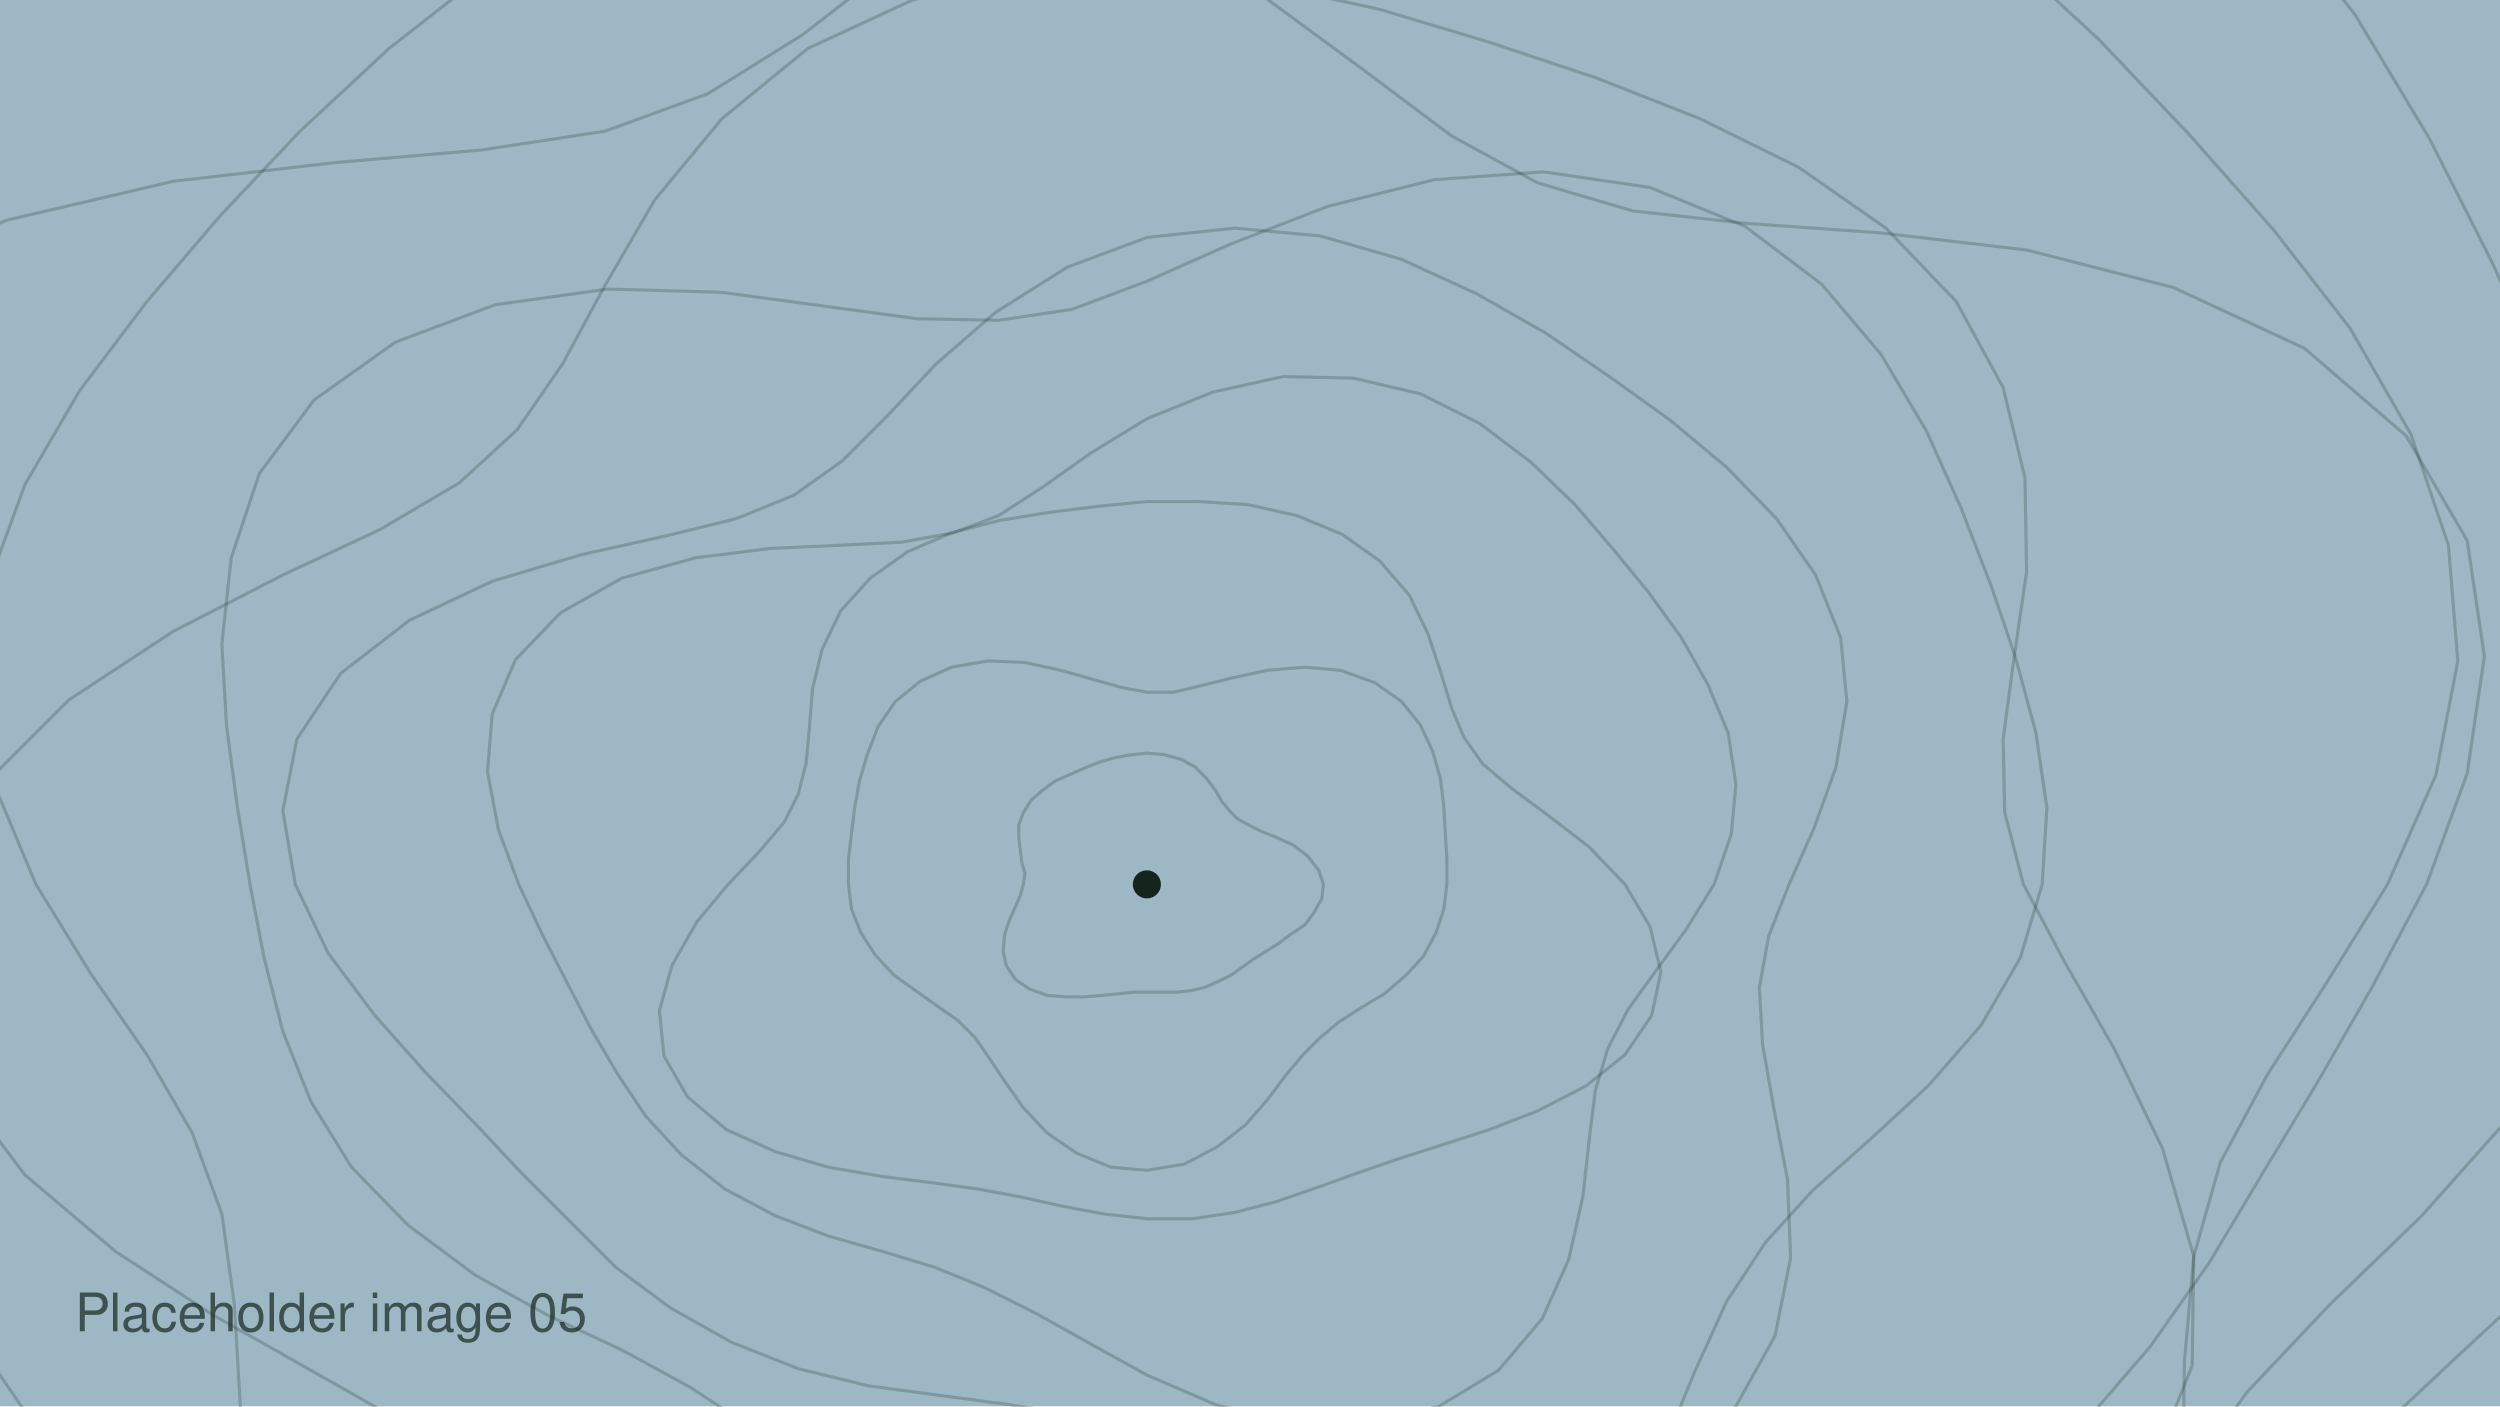
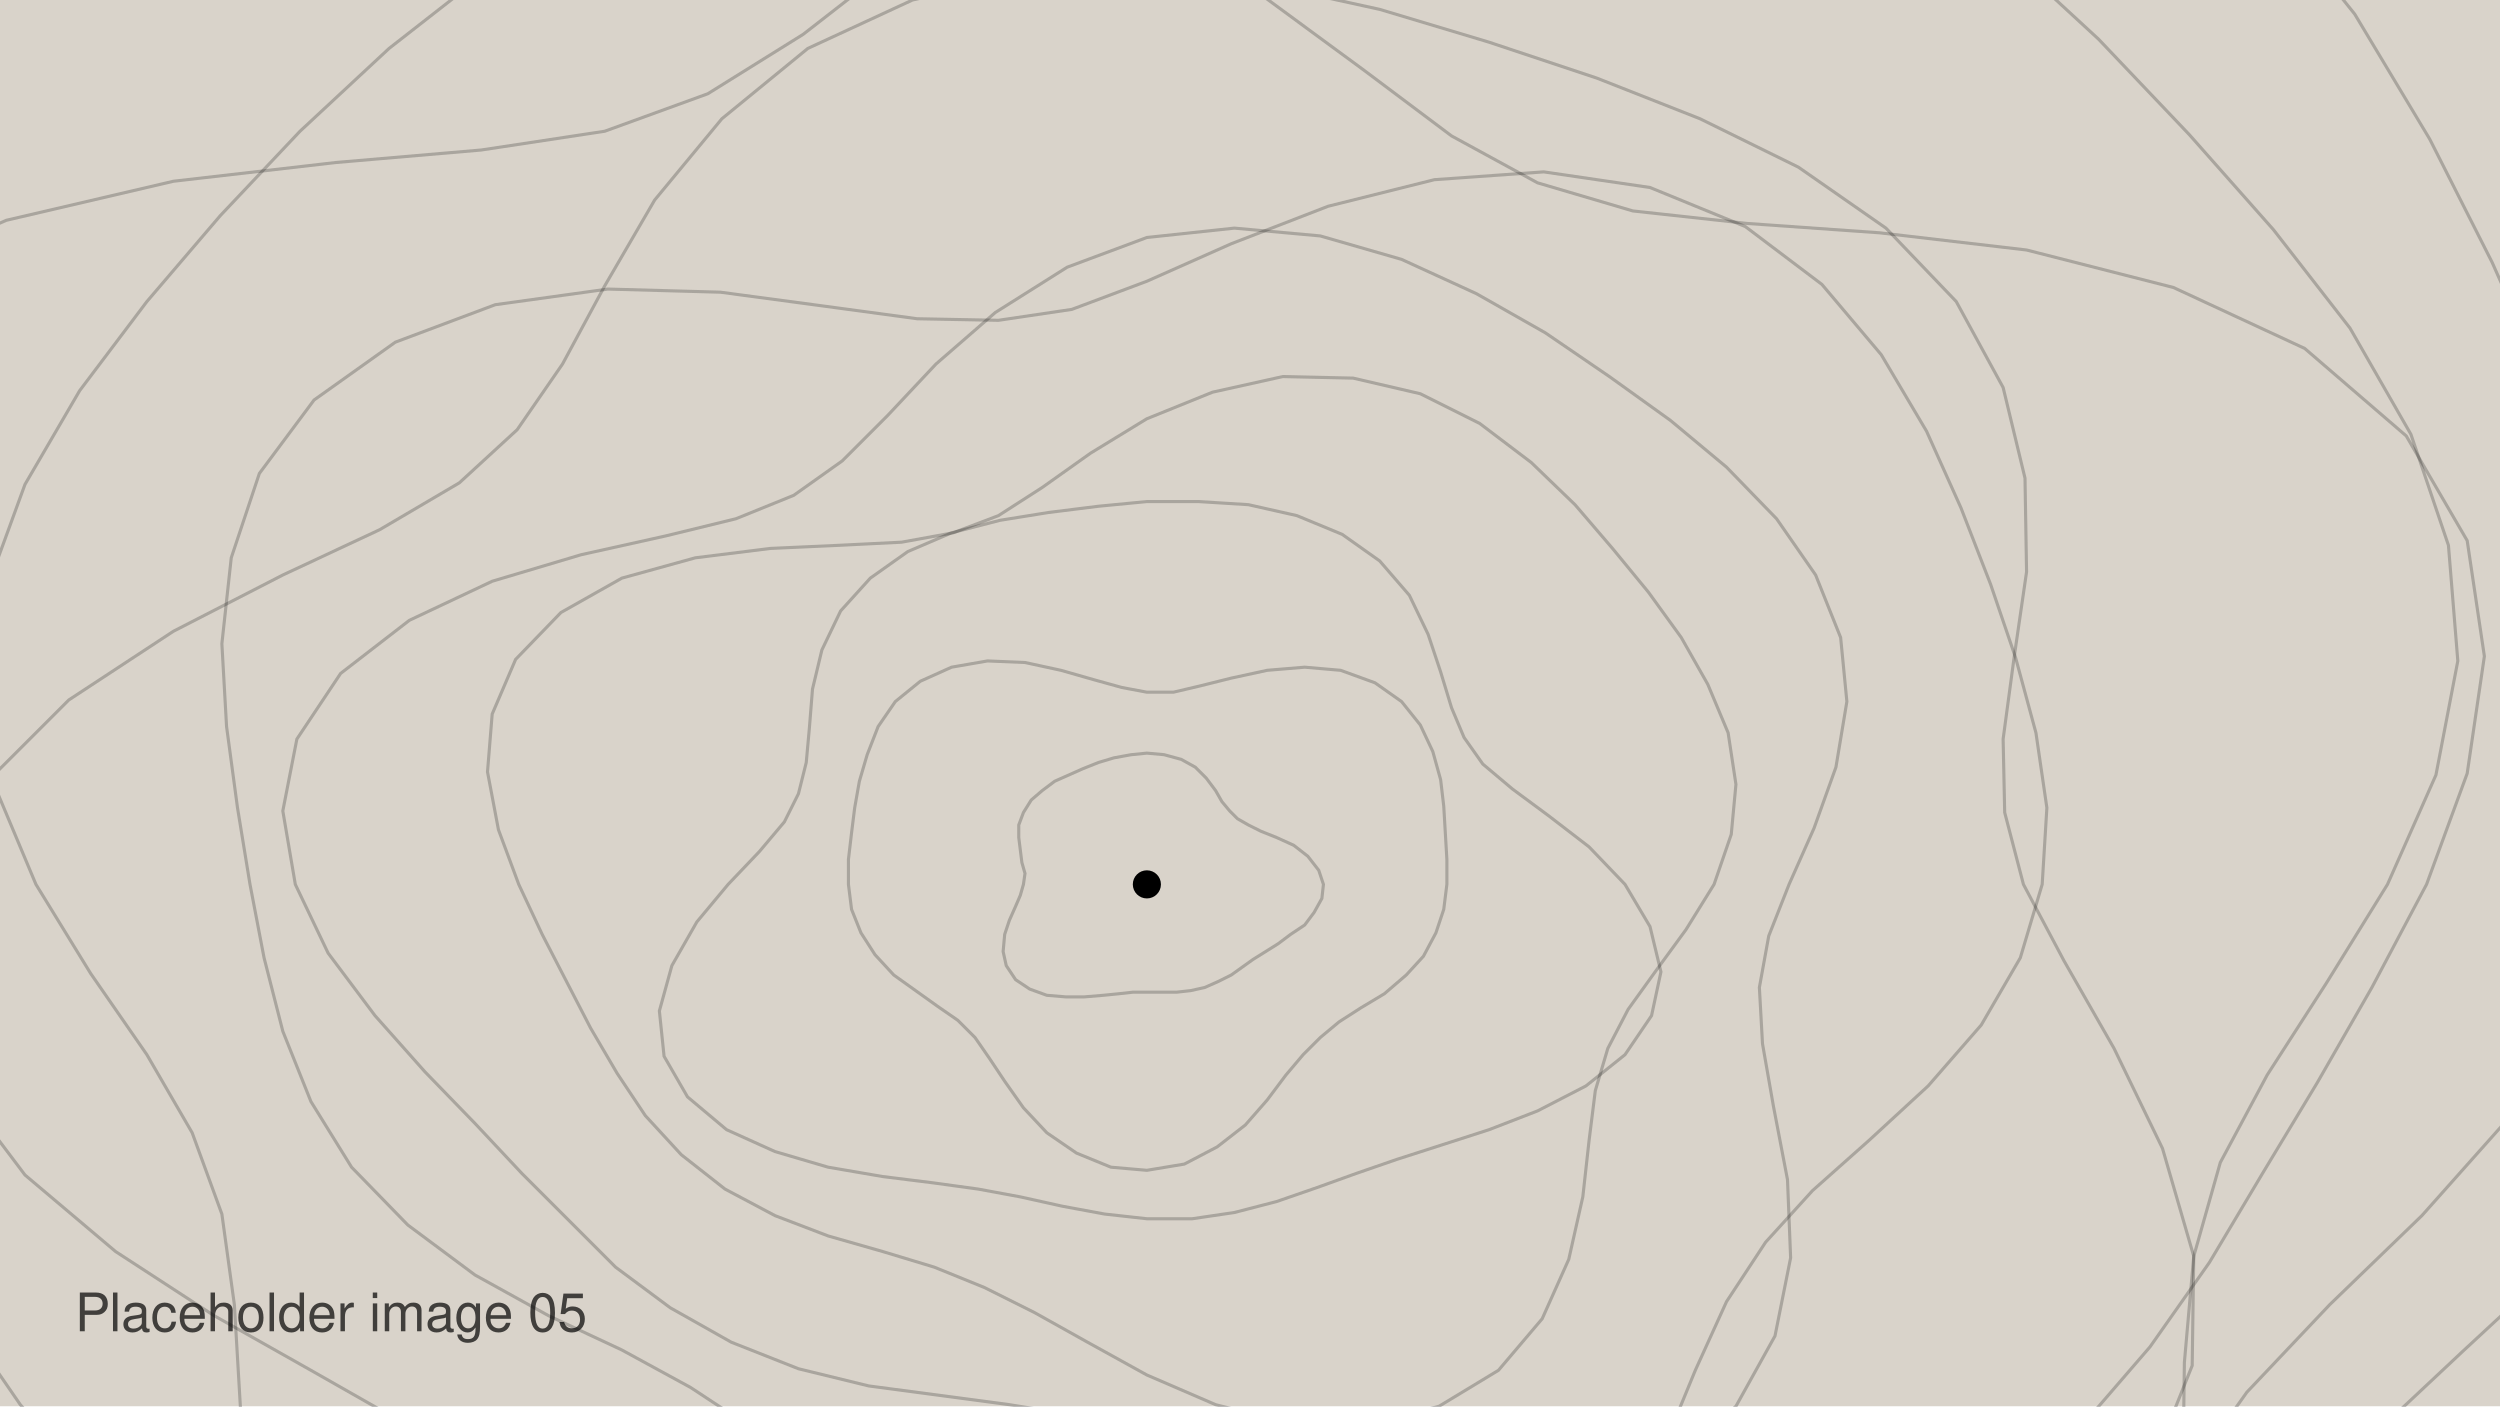
<svg xmlns="http://www.w3.org/2000/svg" viewBox="0 0 1600 900" width="1600" height="900">
-   <rect width="1600" height="900" fill="#9DB7C4" />
-   <polygon points="847,566 846,575 841,584 835,592 826,598 818,604 810,609 802,614 795,619 788,624 780,628 771,632 762,634 753,635 744,635 734,635 725,635 716,636 706,637 694,638 682,638 670,637 659,633 650,627 644,618 642,609 643,598 646,589 650,580 653,573 655,566 656,559 654,552 653,544 652,536 652,528 655,520 660,512 667,506 675,500 684,496 693,492 703,488 713,485 724,483 734,482 745,483 756,486 765,491 772,498 778,506 782,513 787,519 792,524 799,528 807,532 817,536 828,541 837,548 844,557" fill="none" stroke="#14251D" stroke-opacity=".22" stroke-width="2" />
-   <polygon points="926,566 924,582 919,597 911,612 900,624 886,636 871,645 857,654 845,664 834,675 823,688 811,704 797,720 779,734 758,745 734,749 711,747 689,738 670,725 655,709 643,692 633,677 624,664 613,653 600,644 586,634 572,624 560,611 551,597 545,582 543,566 543,550 545,533 547,517 550,500 555,483 562,465 573,449 589,436 609,427 632,423 656,424 679,429 700,435 718,440 734,443 751,443 768,439 788,434 811,429 835,427 858,429 880,437 897,449 909,464 917,481 922,499 924,516 925,533 926,550" fill="none" stroke="#14251D" stroke-opacity=".22" stroke-width="2" />
-   <polygon points="1040,566 1056,593 1063,622 1057,650 1040,675 1015,695 984,711 953,723 922,733 894,742 868,751 843,760 817,769 790,776 763,780 734,780 707,777 680,772 653,766 626,761 597,757 565,753 530,747 496,737 465,723 440,702 425,676 422,647 430,618 446,590 466,566 486,545 502,526 511,508 516,488 518,466 520,441 526,416 538,391 557,370 581,353 609,341 640,333 671,328 703,324 734,321 767,321 799,323 830,330 859,342 883,359 902,381 914,406 922,430 929,453 937,472 949,489 968,505 991,522 1017,542" fill="none" stroke="#14251D" stroke-opacity=".22" stroke-width="2" />
-   <polygon points="1097,566 1079,595 1060,621 1042,646 1029,671 1021,698 1017,730 1013,766 1004,806 987,844 959,877 921,900 875,912 826,911 778,899 734,880 696,859 662,840 630,824 598,811 565,801 530,791 496,778 464,761 436,739 413,714 395,687 378,658 363,629 347,598 332,566 319,531 312,494 315,457 330,422 359,392 398,370 445,357 493,351 537,349 577,347 610,341 639,330 667,312 698,290 734,268 776,251 821,241 866,242 909,252 947,271 980,296 1008,323 1032,351 1055,379 1076,408 1093,438 1106,469 1111,502 1108,534" fill="none" stroke="#14251D" stroke-opacity=".22" stroke-width="2" />
-   <polygon points="1145,566 1132,599 1126,632 1128,668 1135,708 1144,755 1146,805 1136,855 1111,900 1071,936 1017,958 957,965 895,961 836,948 783,932 734,917 690,906 646,899 601,893 556,887 511,876 468,859 429,837 394,811 364,781 334,751 304,719 272,686 240,650 210,610 189,566 181,519 190,473 218,431 262,397 315,372 372,355 426,343 471,332 508,317 539,295 568,266 599,233 637,200 683,171 734,152 790,146 845,151 897,166 945,188 989,213 1030,241 1069,269 1105,299 1137,332 1162,368 1178,408 1182,449 1175,491 1161,530" fill="none" stroke="#14251D" stroke-opacity=".22" stroke-width="2" />
-   <polygon points="1307,566 1293,613 1268,656 1234,695 1196,730 1160,762 1130,795 1105,833 1085,877 1064,928 1035,982 995,1034 942,1077 877,1103 806,1110 734,1098 668,1069 611,1030 563,988 522,948 483,915 442,888 398,864 351,842 304,816 261,784 225,747 199,705 181,660 169,613 160,566 152,517 145,465 142,412 148,357 166,303 201,256 253,219 317,195 389,185 461,187 528,196 587,204 639,205 686,198 734,180 788,156 850,132 918,115 988,110 1056,120 1117,145 1166,182 1204,227 1233,276 1255,325 1274,374 1290,421 1303,469 1310,517" fill="none" stroke="#14251D" stroke-opacity=".22" stroke-width="2" />
-   <polygon points="1295,566 1321,615 1353,671 1384,735 1404,804 1403,874 1377,939 1326,992 1256,1029 1174,1049 1088,1056 1006,1054 931,1050 862,1047 798,1048 734,1052 670,1055 605,1054 540,1045 477,1028 419,1003 364,973 311,942 257,910 199,877 137,842 74,801 16,752 -27,695 -49,632 -43,566 -11,503 44,448 111,404 181,368 243,339 294,309 331,275 360,233 387,183 419,128 462,76 517,31 584,-0 658,-17 734,-19 810,-10 883,6 953,27 1022,50 1088,76 1151,107 1207,146 1252,193 1282,248 1296,306 1297,366 1289,421 1282,473 1283,520" fill="none" stroke="#14251D" stroke-opacity=".22" stroke-width="2" />
-   <polygon points="1553,566 1518,632 1483,693 1448,751 1414,808 1376,862 1332,913 1278,957 1216,994 1148,1021 1078,1041 1009,1059 943,1079 878,1106 810,1140 734,1179 649,1216 555,1242 456,1251 362,1235 280,1195 219,1134 179,1059 160,979 154,903 150,835 142,777 123,725 94,675 58,623 23,566 -3,504 -14,438 -7,373 16,310 51,250 94,193 141,138 192,84 249,31 313,-19 387,-59 470,-85 560,-91 650,-77 734,-45 809,-2 873,45 929,87 984,117 1045,135 1118,143 1203,149 1297,160 1391,184 1475,223 1540,279 1579,346 1590,420 1579,495" fill="none" stroke="#14251D" stroke-opacity=".22" stroke-width="2" />
-   <polygon points="1528,566 1489,629 1451,688 1421,744 1404,804 1398,872 1397,951 1390,1038 1366,1127 1320,1210 1247,1276 1153,1318 1046,1332 935,1319 829,1288 734,1247 650,1206 574,1171 500,1143 425,1123 346,1104 267,1080 191,1049 122,1007 63,956 13,899 -29,838 -70,775 -111,709 -153,640 -193,566 -223,485 -233,401 -216,319 -169,244 -93,184 4,141 111,116 215,104 308,96 387,84 453,60 514,22 577,-27 650,-81 734,-130 830,-163 932,-176 1032,-166 1125,-135 1207,-89 1279,-34 1343,25 1401,86 1455,147 1504,210 1543,278 1567,349 1573,423 1559,496" fill="none" stroke="#14251D" stroke-opacity=".22" stroke-width="2" />
-   <polygon points="1683,566 1654,643 1607,714 1550,778 1491,835 1438,891 1396,950 1364,1019 1336,1100 1302,1190 1252,1282 1180,1366 1085,1429 973,1463 852,1464 734,1434 627,1380 535,1315 457,1250 386,1191 317,1144 245,1105 167,1070 86,1033 8,988 -62,933 -117,869 -158,798 -188,722 -210,645 -229,566 -248,483 -263,396 -269,305 -257,213 -219,126 -151,51 -57,-5 56,-37 177,-48 296,-43 402,-32 494,-26 575,-33 653,-58 734,-96 827,-141 933,-181 1048,-205 1164,-206 1274,-181 1369,-133 1446,-67 1507,9 1555,89 1595,168 1630,247 1661,325 1683,404 1692,485" fill="none" stroke="#14251D" stroke-opacity=".22" stroke-width="2" />
-   <polygon points="1783,566 1755,652 1706,731 1644,802 1576,865 1512,925 1459,987 1418,1058 1383,1142 1344,1237 1291,1338 1217,1432 1117,1507 997,1553 865,1562 734,1535 614,1480 511,1408 423,1332 347,1262 274,1204 198,1156 116,1116 28,1074 -58,1026 -136,968 -200,899 -248,821 -281,738 -303,653 -321,566 -337,476 -351,381 -357,282 -346,181 -310,83 -243,-2 -145,-68 -25,-109 108,-124 240,-120 361,-106 467,-93 559,-94 645,-112 734,-148 834,-194 948,-238 1073,-268 1203,-275 1326,-254 1435,-205 1523,-135 1592,-52 1644,37 1686,126 1721,214 1753,301 1777,388 1789,477" fill="none" stroke="#14251D" stroke-opacity=".22" stroke-width="2" />
-   <circle cx="734" cy="566" r="9" fill="#14251D" />
-   <text x="48" y="852" font-family="Helvetica,Arial,sans-serif" font-size="34" fill="#14251D" fill-opacity=".7">Placeholder image 05</text>
+   <rect width="1600" height="900" fill="#D9D3CA" />
+   <polygon points="847,566 846,575 841,584 835,592 826,598 818,604 810,609 802,614 795,619 788,624 780,628 771,632 762,634 753,635 744,635 734,635 725,635 716,636 706,637 694,638 682,638 670,637 659,633 650,627 644,618 642,609 643,598 646,589 650,580 653,573 655,566 656,559 654,552 653,544 652,536 652,528 655,520 660,512 667,506 675,500 684,496 693,492 703,488 713,485 724,483 734,482 745,483 756,486 765,491 772,498 778,506 782,513 787,519 792,524 799,528 807,532 817,536 828,541 837,548 844,557" fill="none" stroke="#000000" stroke-opacity=".22" stroke-width="2" />
+   <polygon points="926,566 924,582 919,597 911,612 900,624 886,636 871,645 857,654 845,664 834,675 823,688 811,704 797,720 779,734 758,745 734,749 711,747 689,738 670,725 655,709 643,692 633,677 624,664 613,653 600,644 586,634 572,624 560,611 551,597 545,582 543,566 543,550 545,533 547,517 550,500 555,483 562,465 573,449 589,436 609,427 632,423 656,424 679,429 700,435 718,440 734,443 751,443 768,439 788,434 811,429 835,427 858,429 880,437 897,449 909,464 917,481 922,499 924,516 925,533 926,550" fill="none" stroke="#000000" stroke-opacity=".22" stroke-width="2" />
+   <polygon points="1040,566 1056,593 1063,622 1057,650 1040,675 1015,695 984,711 953,723 922,733 894,742 868,751 843,760 817,769 790,776 763,780 734,780 707,777 680,772 653,766 626,761 597,757 565,753 530,747 496,737 465,723 440,702 425,676 422,647 430,618 446,590 466,566 486,545 502,526 511,508 516,488 518,466 520,441 526,416 538,391 557,370 581,353 609,341 640,333 671,328 703,324 734,321 767,321 799,323 830,330 859,342 883,359 902,381 914,406 922,430 929,453 937,472 949,489 968,505 991,522 1017,542" fill="none" stroke="#000000" stroke-opacity=".22" stroke-width="2" />
+   <polygon points="1097,566 1079,595 1060,621 1042,646 1029,671 1021,698 1017,730 1013,766 1004,806 987,844 959,877 921,900 875,912 826,911 778,899 734,880 696,859 662,840 630,824 598,811 565,801 530,791 496,778 464,761 436,739 413,714 395,687 378,658 363,629 347,598 332,566 319,531 312,494 315,457 330,422 359,392 398,370 445,357 493,351 537,349 577,347 610,341 639,330 667,312 698,290 734,268 776,251 821,241 866,242 909,252 947,271 980,296 1008,323 1032,351 1055,379 1076,408 1093,438 1106,469 1111,502 1108,534" fill="none" stroke="#000000" stroke-opacity=".22" stroke-width="2" />
+   <polygon points="1145,566 1132,599 1126,632 1128,668 1135,708 1144,755 1146,805 1136,855 1111,900 1071,936 1017,958 957,965 895,961 836,948 783,932 734,917 690,906 646,899 601,893 556,887 511,876 468,859 429,837 394,811 364,781 334,751 304,719 272,686 240,650 210,610 189,566 181,519 190,473 218,431 262,397 315,372 372,355 426,343 471,332 508,317 539,295 568,266 599,233 637,200 683,171 734,152 790,146 845,151 897,166 945,188 989,213 1030,241 1069,269 1105,299 1137,332 1162,368 1178,408 1182,449 1175,491 1161,530" fill="none" stroke="#000000" stroke-opacity=".22" stroke-width="2" />
+   <polygon points="1307,566 1293,613 1268,656 1234,695 1196,730 1160,762 1130,795 1105,833 1085,877 1064,928 1035,982 995,1034 942,1077 877,1103 806,1110 734,1098 668,1069 611,1030 563,988 522,948 483,915 442,888 398,864 351,842 304,816 261,784 225,747 199,705 181,660 169,613 160,566 152,517 145,465 142,412 148,357 166,303 201,256 253,219 317,195 389,185 461,187 528,196 587,204 639,205 686,198 734,180 788,156 850,132 918,115 988,110 1056,120 1117,145 1166,182 1204,227 1233,276 1255,325 1274,374 1290,421 1303,469 1310,517" fill="none" stroke="#000000" stroke-opacity=".22" stroke-width="2" />
+   <polygon points="1295,566 1321,615 1353,671 1384,735 1404,804 1403,874 1377,939 1326,992 1256,1029 1174,1049 1088,1056 1006,1054 931,1050 862,1047 798,1048 734,1052 670,1055 605,1054 540,1045 477,1028 419,1003 364,973 311,942 257,910 199,877 137,842 74,801 16,752 -27,695 -49,632 -43,566 -11,503 44,448 111,404 181,368 243,339 294,309 331,275 360,233 387,183 419,128 462,76 517,31 584,-0 658,-17 734,-19 810,-10 883,6 953,27 1022,50 1088,76 1151,107 1207,146 1252,193 1282,248 1296,306 1297,366 1289,421 1282,473 1283,520" fill="none" stroke="#000000" stroke-opacity=".22" stroke-width="2" />
+   <polygon points="1553,566 1518,632 1483,693 1448,751 1414,808 1376,862 1332,913 1278,957 1216,994 1148,1021 1078,1041 1009,1059 943,1079 878,1106 810,1140 734,1179 649,1216 555,1242 456,1251 362,1235 280,1195 219,1134 179,1059 160,979 154,903 150,835 142,777 123,725 94,675 58,623 23,566 -3,504 -14,438 -7,373 16,310 51,250 94,193 141,138 192,84 249,31 313,-19 387,-59 470,-85 560,-91 650,-77 734,-45 809,-2 873,45 929,87 984,117 1045,135 1118,143 1203,149 1297,160 1391,184 1475,223 1540,279 1579,346 1590,420 1579,495" fill="none" stroke="#000000" stroke-opacity=".22" stroke-width="2" />
+   <polygon points="1528,566 1489,629 1451,688 1421,744 1404,804 1398,872 1397,951 1390,1038 1366,1127 1320,1210 1247,1276 1153,1318 1046,1332 935,1319 829,1288 734,1247 650,1206 574,1171 500,1143 425,1123 346,1104 267,1080 191,1049 122,1007 63,956 13,899 -29,838 -70,775 -111,709 -153,640 -193,566 -223,485 -233,401 -216,319 -169,244 -93,184 4,141 111,116 215,104 308,96 387,84 453,60 514,22 577,-27 650,-81 734,-130 830,-163 932,-176 1032,-166 1125,-135 1207,-89 1279,-34 1343,25 1401,86 1455,147 1504,210 1543,278 1567,349 1573,423 1559,496" fill="none" stroke="#000000" stroke-opacity=".22" stroke-width="2" />
+   <polygon points="1683,566 1654,643 1607,714 1550,778 1491,835 1438,891 1396,950 1364,1019 1336,1100 1302,1190 1252,1282 1180,1366 1085,1429 973,1463 852,1464 734,1434 627,1380 535,1315 457,1250 386,1191 317,1144 245,1105 167,1070 86,1033 8,988 -62,933 -117,869 -158,798 -188,722 -210,645 -229,566 -248,483 -263,396 -269,305 -257,213 -219,126 -151,51 -57,-5 56,-37 177,-48 296,-43 402,-32 494,-26 575,-33 653,-58 734,-96 827,-141 933,-181 1048,-205 1164,-206 1274,-181 1369,-133 1446,-67 1507,9 1555,89 1595,168 1630,247 1661,325 1683,404 1692,485" fill="none" stroke="#000000" stroke-opacity=".22" stroke-width="2" />
+   <polygon points="1783,566 1755,652 1706,731 1644,802 1576,865 1512,925 1459,987 1418,1058 1383,1142 1344,1237 1291,1338 1217,1432 1117,1507 997,1553 865,1562 734,1535 614,1480 511,1408 423,1332 347,1262 274,1204 198,1156 116,1116 28,1074 -58,1026 -136,968 -200,899 -248,821 -281,738 -303,653 -321,566 -337,476 -351,381 -357,282 -346,181 -310,83 -243,-2 -145,-68 -25,-109 108,-124 240,-120 361,-106 467,-93 559,-94 645,-112 734,-148 834,-194 948,-238 1073,-268 1203,-275 1326,-254 1435,-205 1523,-135 1592,-52 1644,37 1686,126 1721,214 1753,301 1777,388 1789,477" fill="none" stroke="#000000" stroke-opacity=".22" stroke-width="2" />
+   <circle cx="734" cy="566" r="9" fill="#000000" />
+   <text x="48" y="852" font-family="Helvetica,Arial,sans-serif" font-size="34" fill="#000000" fill-opacity=".7">Placeholder image 05</text>
</svg>
